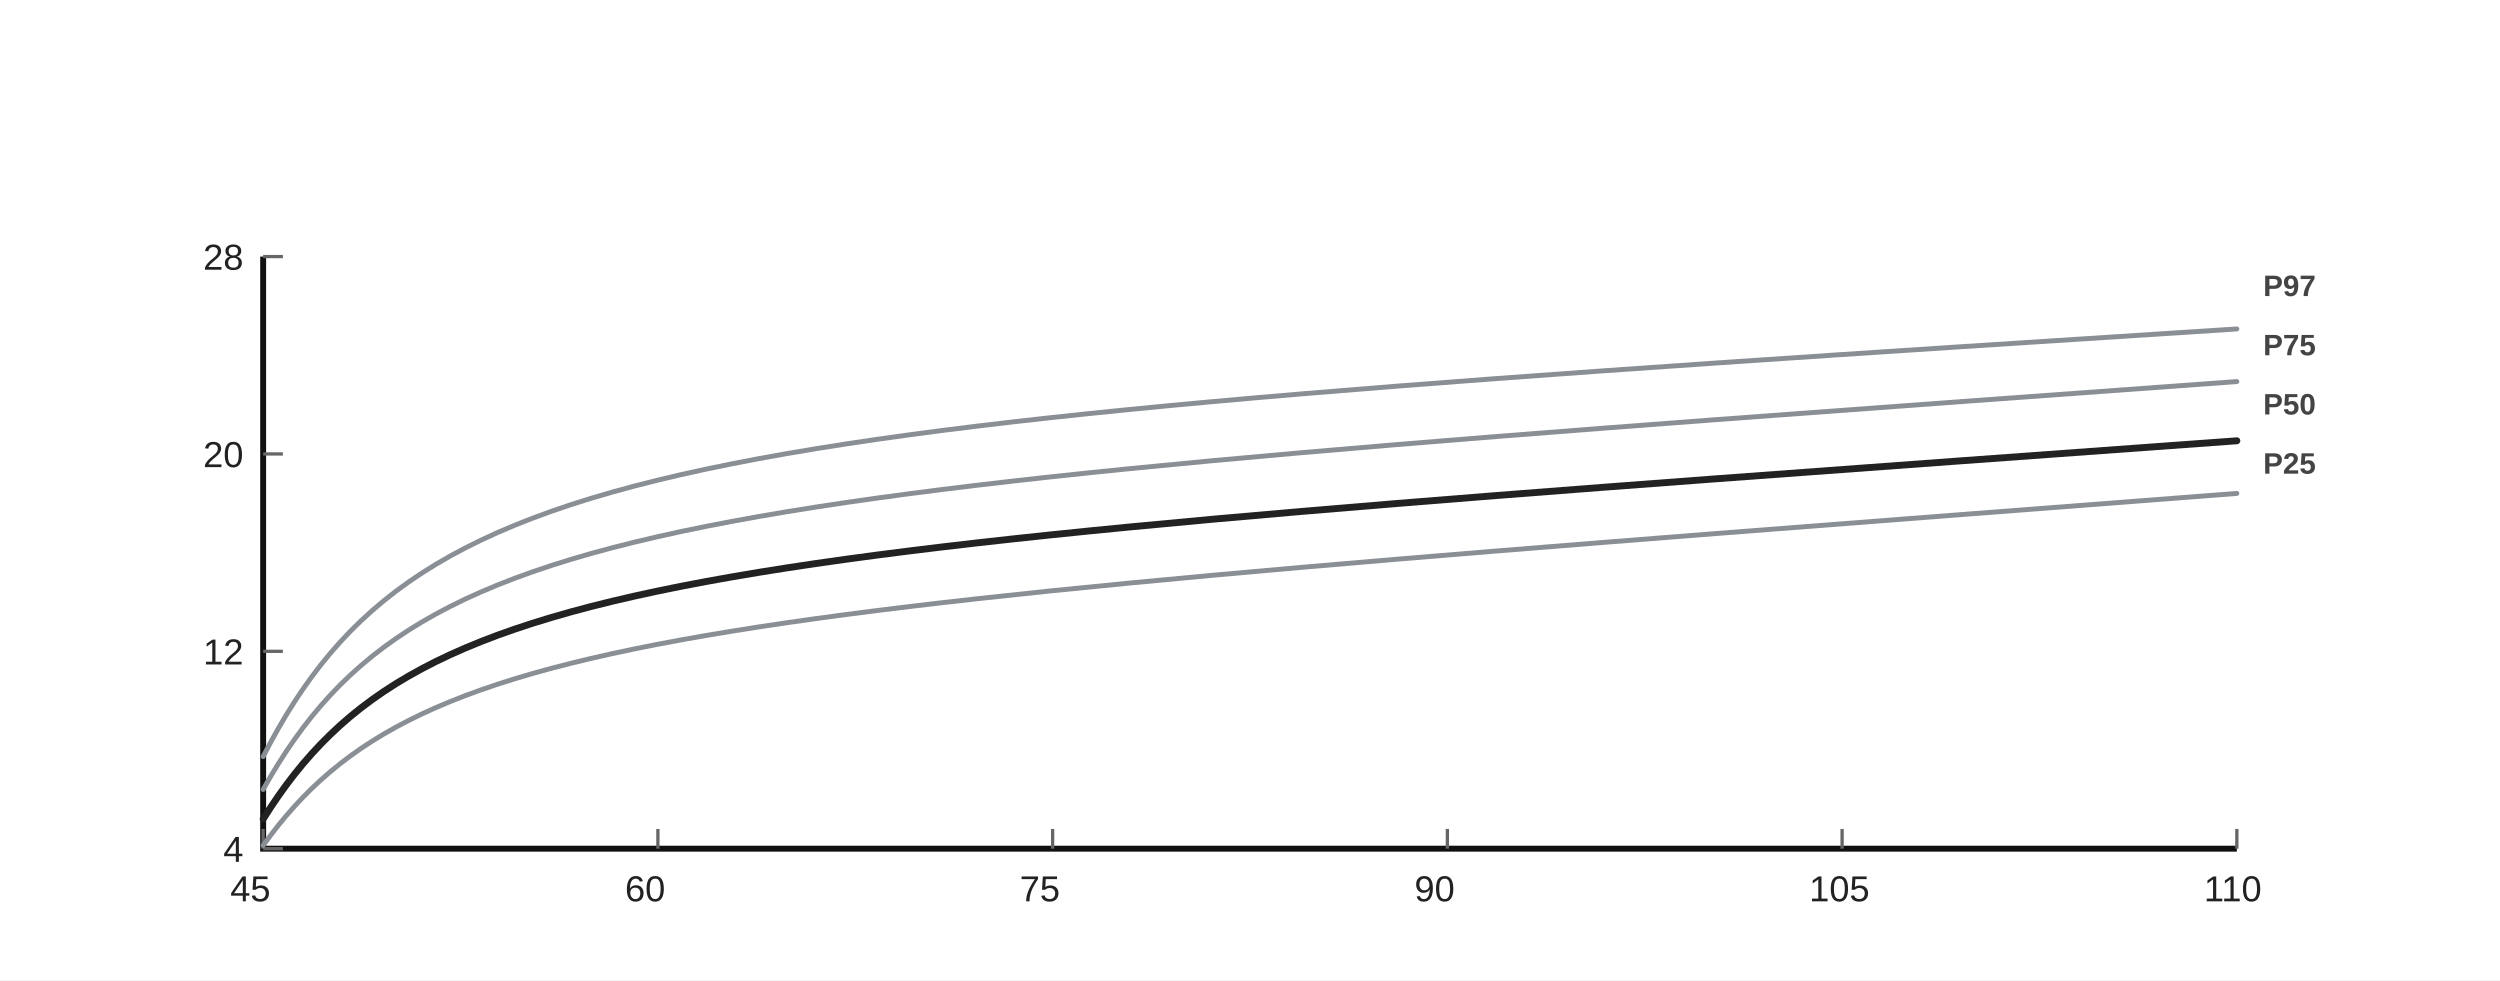
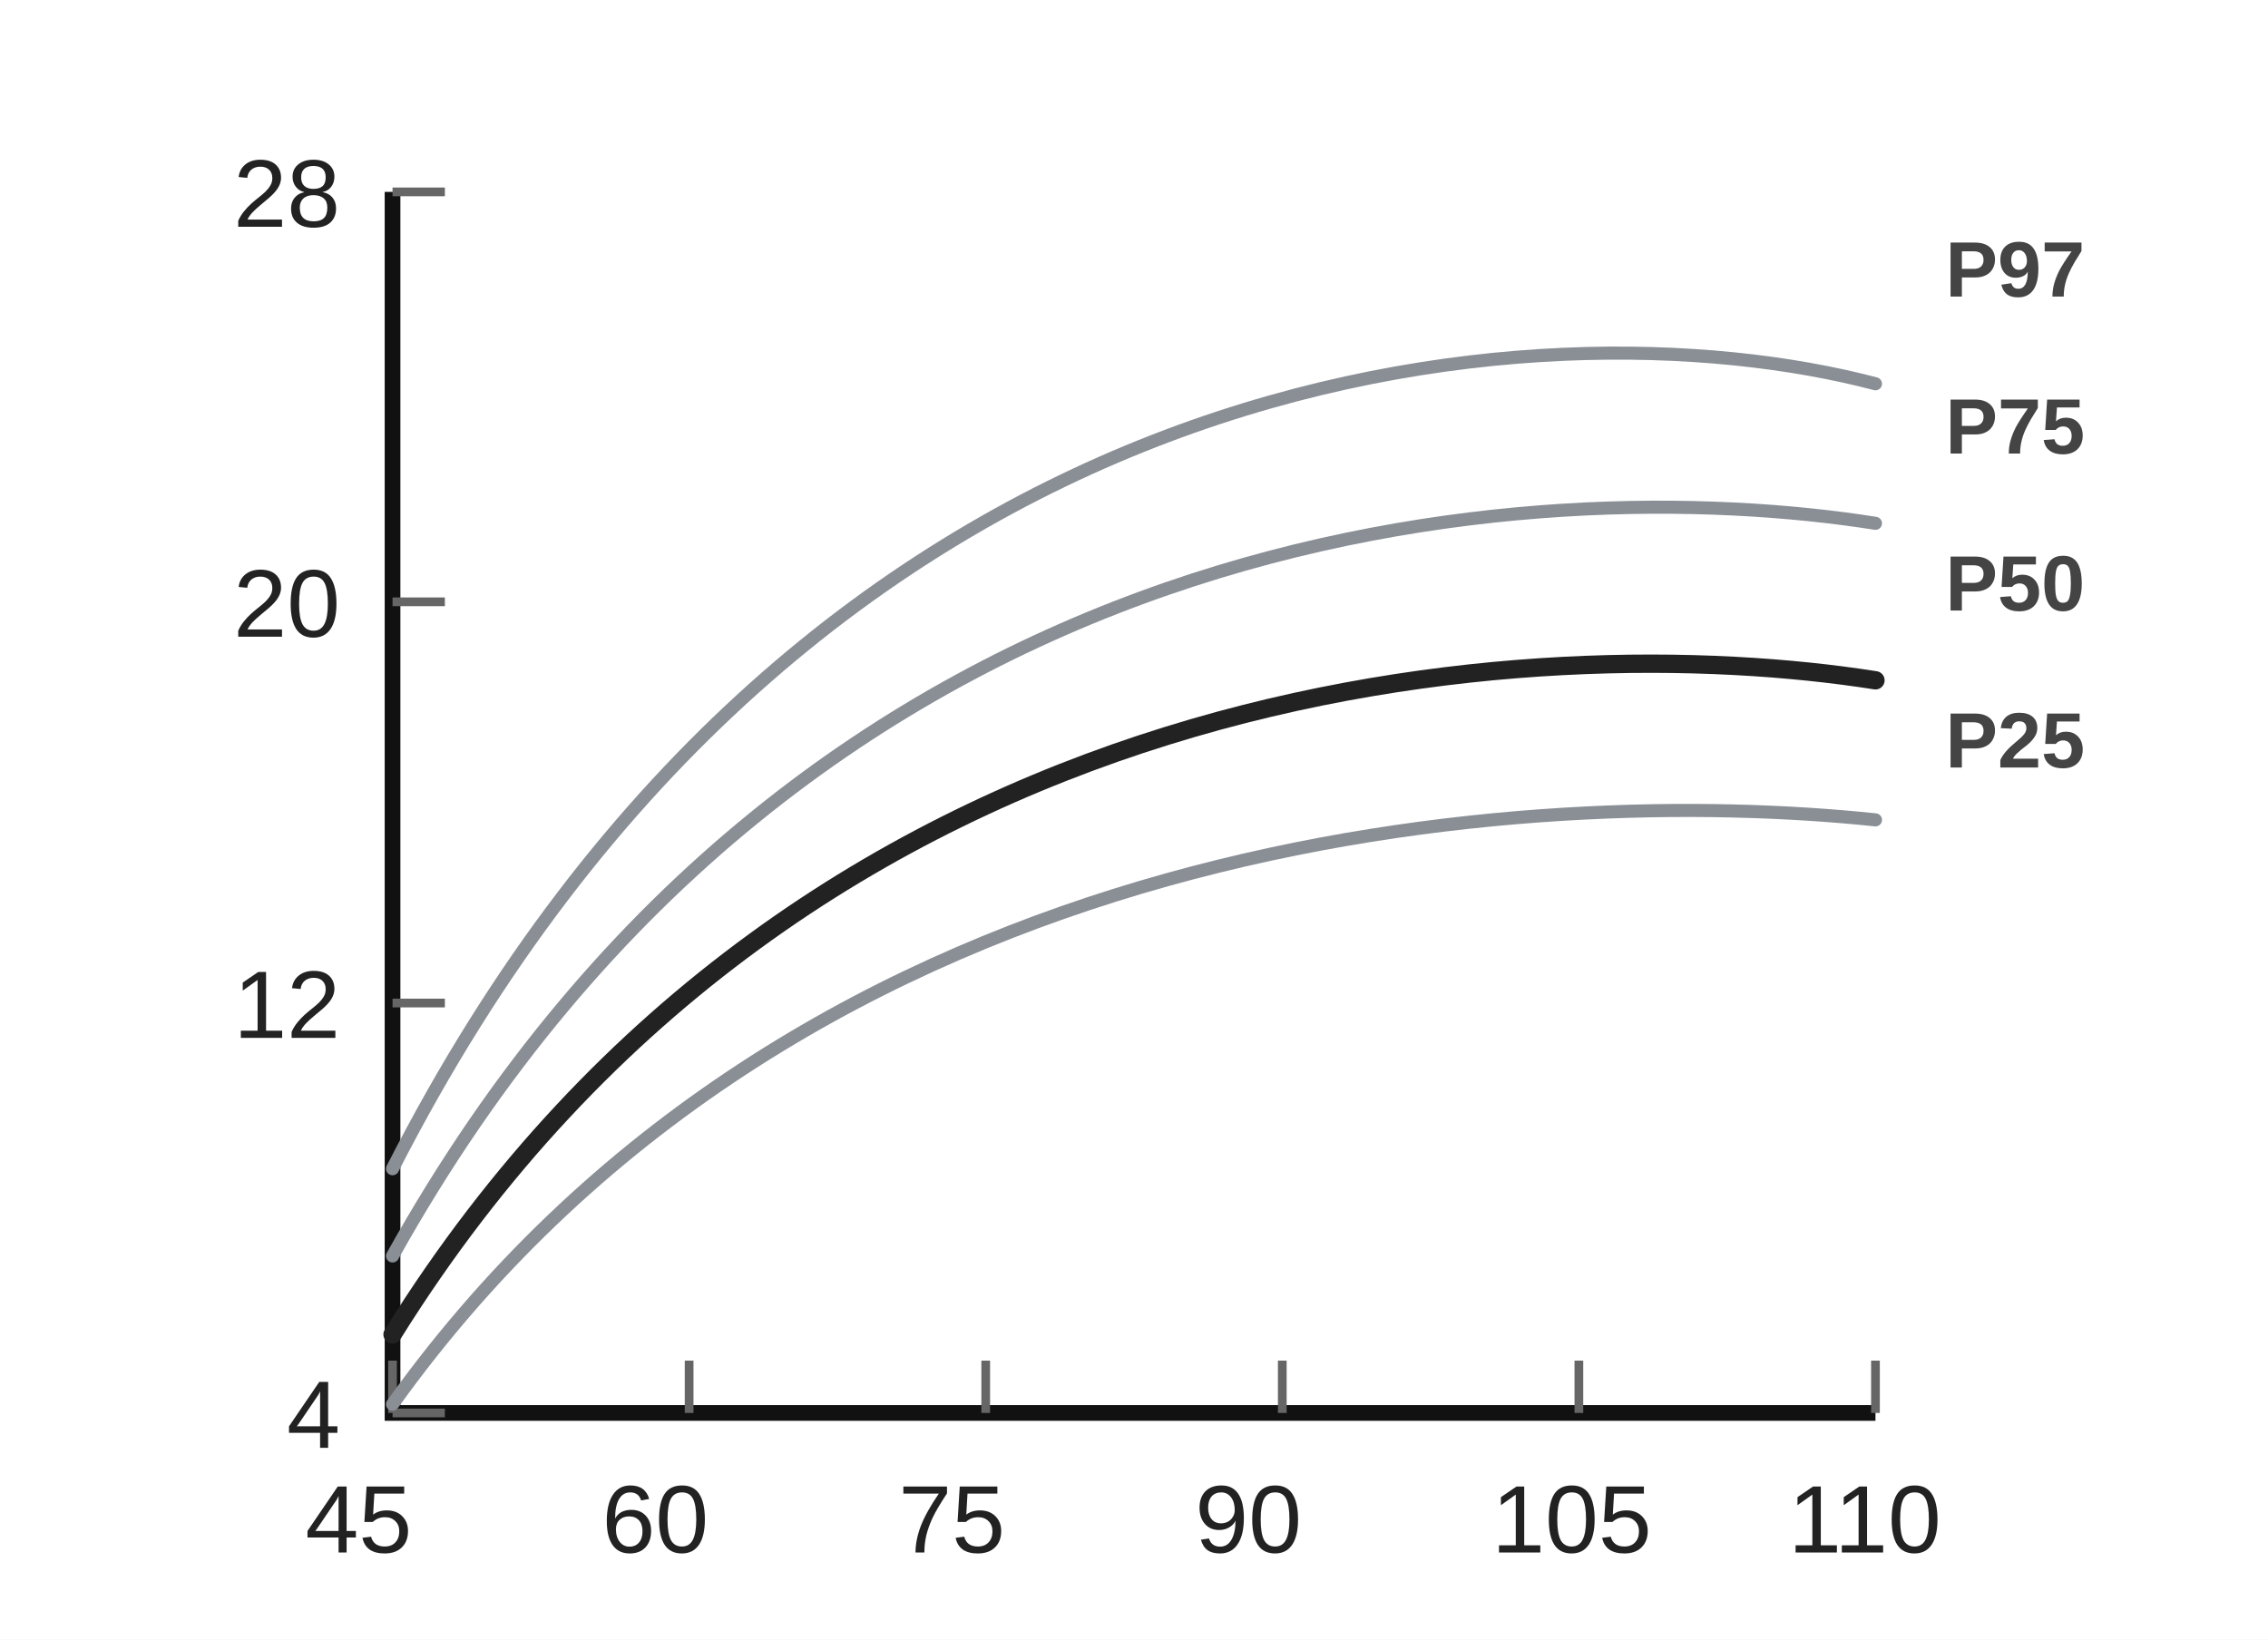
- <svg xmlns="http://www.w3.org/2000/svg" viewBox="0 0 760 298" role="img" aria-label="WHO Boys Weight-for-Height 0-5 years">
+ <svg xmlns="http://www.w3.org/2000/svg" viewBox="0 0 260 188" role="img" aria-label="WHO Boys Weight-for-Height 0-5 years">
  <style>
    .axis { stroke: #111; stroke-width: 1.8; fill: none; }
    .tick { stroke: #666; stroke-width: 1; }
    .label { fill: #222; font: 11px Arial, sans-serif; }
    .ylabel { fill: #222; font: 11px Arial, sans-serif; text-anchor: end; }
    .curve { fill: none; stroke: #8a8f96; stroke-width: 1.5; stroke-linecap: round; }
    .median { fill: none; stroke: #222; stroke-width: 2.1; stroke-linecap: round; }
    .percentile { fill: #444; font: 700 9px Arial, sans-serif; }
  </style>
-   <rect x="0" y="0" width="760" height="298" fill="#fff" />
-   <path class="axis" d="M80 78 V258 H680" />
-   <path class="tick" d="M80 258 V252" />
-   <text class="label" x="70" y="274">45</text>
-   <path class="tick" d="M200 258 V252" />
-   <text class="label" x="190" y="274">60</text>
-   <path class="tick" d="M320 258 V252" />
-   <text class="label" x="310" y="274">75</text>
-   <path class="tick" d="M440 258 V252" />
-   <text class="label" x="430" y="274">90</text>
-   <path class="tick" d="M560 258 V252" />
-   <text class="label" x="550" y="274">105</text>
-   <path class="tick" d="M680 258 V252" />
-   <text class="label" x="670" y="274">110</text>
-   <path class="tick" d="M80 78 H86" />
-   <text class="ylabel" x="74" y="82">28</text>
-   <path class="tick" d="M80 138 H86" />
-   <text class="ylabel" x="74" y="142">20</text>
-   <path class="tick" d="M80 198 H86" />
-   <text class="ylabel" x="74" y="202">12</text>
-   <path class="tick" d="M80 258 H86" />
-   <text class="ylabel" x="74" y="262">4</text>
-   <path class="curve" d="M80 230 C128 136, 212 130, 680 100" />
-   <path class="curve" d="M80 240 C128 154, 212 150, 680 116" />
-   <path class="median" d="M80 249 C128 172, 212 168, 680 134" />
-   <path class="curve" d="M80 257 C128 190, 212 186, 680 150" />
-   <text class="percentile" x="688" y="90">P97</text>
-   <text class="percentile" x="688" y="108">P75</text>
-   <text class="percentile" x="688" y="126">P50</text>
-   <text class="percentile" x="688" y="144">P25</text>
+   <rect x="0" y="0" width="260" height="188" fill="#fff" />
+   <path class="axis" d="M45 22 V162 H215" />
+   <path class="tick" d="M45 162 V156" />
+   <text class="label" x="35" y="178">45</text>
+   <path class="tick" d="M79 162 V156" />
+   <text class="label" x="69" y="178">60</text>
+   <path class="tick" d="M113 162 V156" />
+   <text class="label" x="103" y="178">75</text>
+   <path class="tick" d="M147 162 V156" />
+   <text class="label" x="137" y="178">90</text>
+   <path class="tick" d="M181 162 V156" />
+   <text class="label" x="171" y="178">105</text>
+   <path class="tick" d="M215 162 V156" />
+   <text class="label" x="205" y="178">110</text>
+   <path class="tick" d="M45 22 H51" />
+   <text class="ylabel" x="39" y="26">28</text>
+   <path class="tick" d="M45 69 H51" />
+   <text class="ylabel" x="39" y="73">20</text>
+   <path class="tick" d="M45 115 H51" />
+   <text class="ylabel" x="39" y="119">12</text>
+   <path class="tick" d="M45 162 H51" />
+   <text class="ylabel" x="39" y="166">4</text>
+   <path class="curve" d="M45 134 C93 40, 177 34, 215 44" />
+   <path class="curve" d="M45 144 C93 58, 177 54, 215 60" />
+   <path class="median" d="M45 153 C93 76, 177 72, 215 78" />
+   <path class="curve" d="M45 161 C93 94, 177 90, 215 94" />
+   <text class="percentile" x="223" y="34">P97</text>
+   <text class="percentile" x="223" y="52">P75</text>
+   <text class="percentile" x="223" y="70">P50</text>
+   <text class="percentile" x="223" y="88">P25</text>
</svg>
